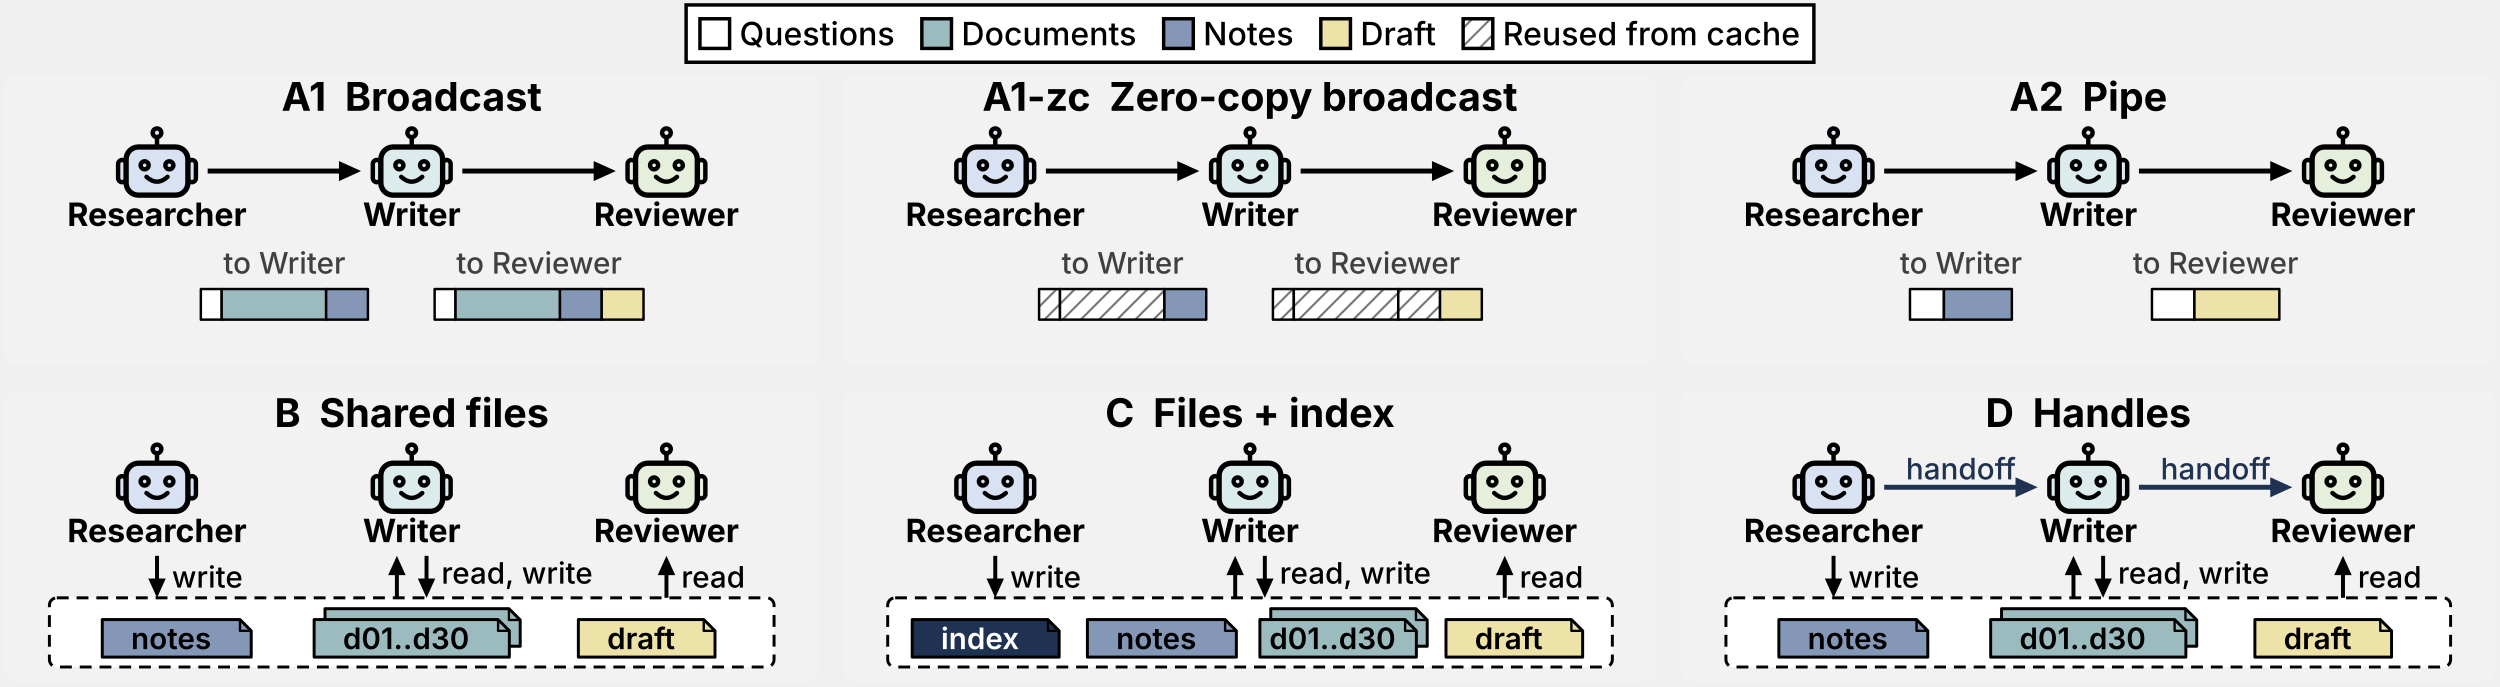
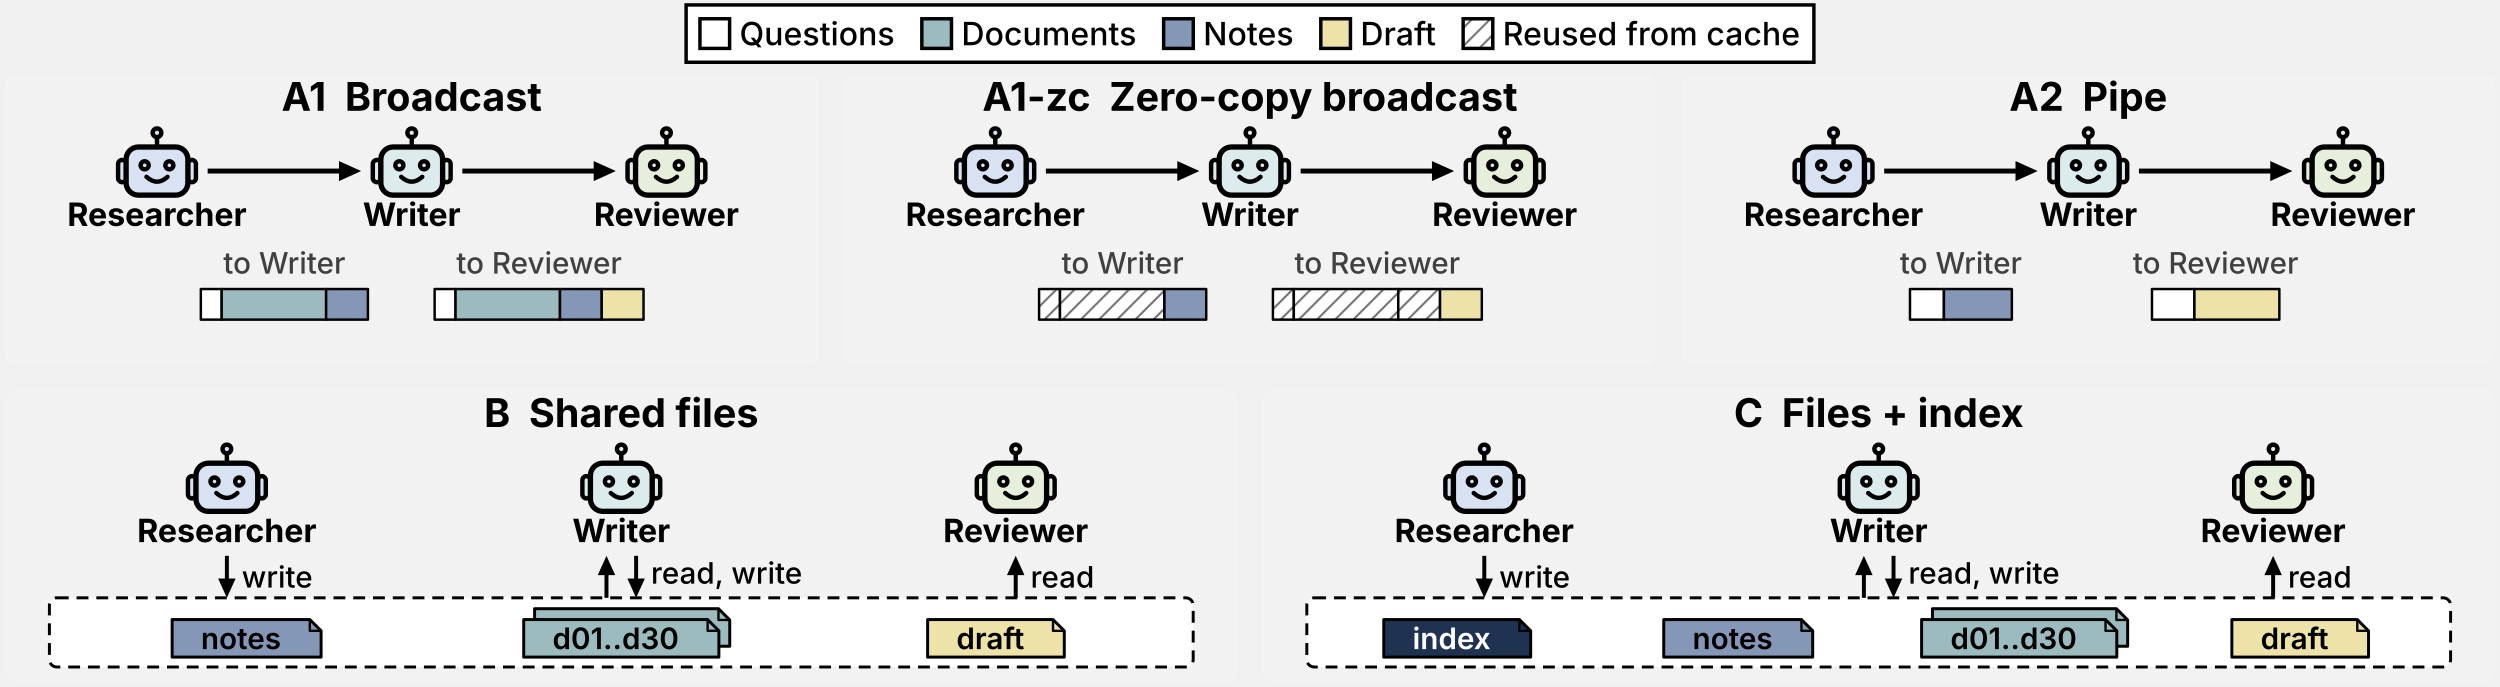
<svg xmlns="http://www.w3.org/2000/svg" width="506pt" height="139pt" viewBox="0 0 506 139">
  <defs>
    <pattern id="h_gray4_white" width="2.6" height="2.6" patternUnits="userSpaceOnUse" patternTransform="rotate(45)">
      <rect width="2.6" height="2.6" fill="#FFFFFF" />
      <line x1="0" y1="0" x2="0" y2="2.6" stroke="#7F7F7F" stroke-width="0.9" />
    </pattern>
  </defs>
  <rect x="138.87" y="1" width="228.26" height="11.6" fill="white" stroke="#000" stroke-width="0.7" />
  <rect x="141.67" y="3.8" width="6" height="6" fill="#FFFFFF" stroke="#000" stroke-width="0.7" />
  <text font-family="Inter">
    <tspan x="149.67" y="9.16" font-size="6.5" font-weight="500" fill="#000000">Questions</tspan>
  </text>
  <rect x="186.58" y="3.8" width="6" height="6" fill="#9CBBBE" stroke="#000" stroke-width="0.7" />
  <text font-family="Inter">
    <tspan x="194.58" y="9.16" font-size="6.5" font-weight="500" fill="#000000">Documents</tspan>
  </text>
  <rect x="235.52" y="3.8" width="6" height="6" fill="#8597B6" stroke="#000" stroke-width="0.7" />
  <text font-family="Inter">
    <tspan x="243.52" y="9.16" font-size="6.5" font-weight="500" fill="#000000">Notes</tspan>
  </text>
  <rect x="267.33" y="3.8" width="6" height="6" fill="#EDE2A8" stroke="#000" stroke-width="0.7" />
  <text font-family="Inter">
    <tspan x="275.33" y="9.16" font-size="6.5" font-weight="500" fill="#000000">Draft</tspan>
  </text>
  <rect x="296.14" y="3.8" width="6" height="6" fill="url(#h_gray4_white)" stroke="#000" stroke-width="0.7" />
  <text font-family="Inter">
    <tspan x="304.14" y="9.16" font-size="6.5" font-weight="500" fill="#000000">Reused</tspan>
    <tspan x="329.06" y="9.16" font-size="6.5" font-weight="500" fill="#000000">from</tspan>
    <tspan x="345.35" y="9.16" font-size="6.5" font-weight="500" fill="#000000">cache</tspan>
  </text>
  <rect x="1" y="15" width="164.67" height="59" rx="2.5" fill="#F2F2F2" stroke="none" stroke-width="0" stroke-linejoin="round" />
  <text font-family="Inter">
    <tspan x="56.99" y="22.42" font-size="8" font-weight="700" fill="#000000">A1</tspan>
    <tspan x="69.81" y="22.42" font-size="8" font-weight="700" fill="#000000">Broadcast</tspan>
  </text>
  <line x1="31.778" y1="27.25" x2="31.778" y2="29.75" stroke="#000000" stroke-width="0.9" />
  <circle cx="31.778" cy="26.875" r="0.875" fill="#D9E2F3" stroke="#000000" stroke-width="0.9" />
  <rect x="23.903" y="32.375" width="1.625" height="4.5" rx="0.8" fill="#D9E2F3" stroke="#000000" stroke-width="0.9" />
  <rect x="38.028" y="32.375" width="1.625" height="4.5" rx="0.8" fill="#D9E2F3" stroke="#000000" stroke-width="0.9" />
  <rect x="25.528" y="29.75" width="12.5" height="9.75" rx="2.5" fill="#D9E2F3" stroke="#000000" stroke-width="1.08" />
  <circle cx="29.278" cy="33.455" r="0.812" fill="none" stroke="#000000" stroke-width="0.9" />
  <circle cx="34.278" cy="33.455" r="0.812" fill="none" stroke="#000000" stroke-width="0.9" />
  <path d="M 29.653 35.795 Q 31.778 37.745 33.903 35.795" fill="none" stroke="#000000" stroke-width="0.9" stroke-linecap="round" />
  <text font-family="Inter">
    <tspan x="13.63" y="45.73" font-size="6.5" font-weight="700" fill="#000000">Researcher</tspan>
  </text>
  <line x1="83.333" y1="27.25" x2="83.333" y2="29.75" stroke="#000000" stroke-width="0.9" />
  <circle cx="83.333" cy="26.875" r="0.875" fill="#DCEBEC" stroke="#000000" stroke-width="0.9" />
  <rect x="75.458" y="32.375" width="1.625" height="4.5" rx="0.8" fill="#DCEBEC" stroke="#000000" stroke-width="0.9" />
  <rect x="89.583" y="32.375" width="1.625" height="4.5" rx="0.8" fill="#DCEBEC" stroke="#000000" stroke-width="0.9" />
  <rect x="77.083" y="29.75" width="12.5" height="9.75" rx="2.5" fill="#DCEBEC" stroke="#000000" stroke-width="1.08" />
  <circle cx="80.833" cy="33.455" r="0.812" fill="none" stroke="#000000" stroke-width="0.9" />
  <circle cx="85.833" cy="33.455" r="0.812" fill="none" stroke="#000000" stroke-width="0.9" />
  <path d="M 81.208 35.795 Q 83.333 37.745 85.458 35.795" fill="none" stroke="#000000" stroke-width="0.9" stroke-linecap="round" />
  <text font-family="Inter">
    <tspan x="73.44" y="45.73" font-size="6.5" font-weight="700" fill="#000000">Writer</tspan>
  </text>
  <line x1="134.889" y1="27.25" x2="134.889" y2="29.75" stroke="#000000" stroke-width="0.9" />
  <circle cx="134.889" cy="26.875" r="0.875" fill="#E6EEDC" stroke="#000000" stroke-width="0.9" />
  <rect x="127.014" y="32.375" width="1.625" height="4.5" rx="0.8" fill="#E6EEDC" stroke="#000000" stroke-width="0.9" />
  <rect x="141.139" y="32.375" width="1.625" height="4.5" rx="0.8" fill="#E6EEDC" stroke="#000000" stroke-width="0.9" />
  <rect x="128.639" y="29.75" width="12.5" height="9.75" rx="2.5" fill="#E6EEDC" stroke="#000000" stroke-width="1.08" />
  <circle cx="132.389" cy="33.455" r="0.812" fill="none" stroke="#000000" stroke-width="0.9" />
  <circle cx="137.389" cy="33.455" r="0.812" fill="none" stroke="#000000" stroke-width="0.9" />
  <path d="M 132.764 35.795 Q 134.889 37.745 137.014 35.795" fill="none" stroke="#000000" stroke-width="0.9" stroke-linecap="round" />
  <text font-family="Inter">
    <tspan x="120.22" y="45.73" font-size="6.5" font-weight="700" fill="#000000">Reviewer</tspan>
  </text>
  <path d="M42.03,34.62 L69.28,34.62" fill="none" stroke="#000000" stroke-width="1" stroke-linejoin="miter" stroke-linecap="butt" />
  <polygon points="73.08,34.62 68.61,36.65 68.61,32.6" fill="#000000" />
  <path d="M93.58,34.62 L120.84,34.62" fill="none" stroke="#000000" stroke-width="1" stroke-linejoin="miter" stroke-linecap="butt" />
  <polygon points="124.64,34.62 120.16,36.65 120.16,32.6" fill="#000000" />
  <text font-family="Inter">
    <tspan x="45.19" y="55.37" font-size="6" font-weight="500" fill="#404040">to</tspan>
    <tspan x="52.4" y="55.37" font-size="6" font-weight="500" fill="#404040">Writer</tspan>
  </text>
  <rect x="40.65" y="58.5" width="4.23" height="6.2" rx="0" fill="#FFFFFF" stroke="#000000" stroke-width="0.5" stroke-linejoin="round" />
  <rect x="44.87" y="58.5" width="21.14" height="6.2" rx="0" fill="#9CBBBE" stroke="#000000" stroke-width="0.5" stroke-linejoin="round" />
  <rect x="66.01" y="58.5" width="8.46" height="6.2" rx="0" fill="#8597B6" stroke="#000000" stroke-width="0.5" stroke-linejoin="round" />
  <text font-family="Inter">
    <tspan x="92.35" y="55.37" font-size="6" font-weight="500" fill="#404040">to</tspan>
    <tspan x="99.55" y="55.37" font-size="6" font-weight="500" fill="#404040">Reviewer</tspan>
  </text>
  <rect x="87.97" y="58.5" width="4.23" height="6.2" rx="0" fill="#FFFFFF" stroke="#000000" stroke-width="0.5" stroke-linejoin="round" />
  <rect x="92.2" y="58.5" width="21.14" height="6.2" rx="0" fill="#9CBBBE" stroke="#000000" stroke-width="0.5" stroke-linejoin="round" />
  <rect x="113.34" y="58.5" width="8.46" height="6.2" rx="0" fill="#8597B6" stroke="#000000" stroke-width="0.5" stroke-linejoin="round" />
  <rect x="121.79" y="58.5" width="8.46" height="6.2" rx="0" fill="#EDE2A8" stroke="#000000" stroke-width="0.5" stroke-linejoin="round" />
  <rect x="170.67" y="15" width="164.67" height="59" rx="2.5" fill="#F2F2F2" stroke="none" stroke-width="0" stroke-linejoin="round" />
  <text font-family="Inter">
    <tspan x="198.84" y="22.42" font-size="8" font-weight="700" fill="#000000">A1-zc</tspan>
    <tspan x="224.53" y="22.42" font-size="8" font-weight="700" fill="#000000">Zero-copy</tspan>
    <tspan x="267.54" y="22.42" font-size="8" font-weight="700" fill="#000000">broadcast</tspan>
  </text>
  <line x1="201.444" y1="27.25" x2="201.444" y2="29.75" stroke="#000000" stroke-width="0.9" />
  <circle cx="201.444" cy="26.875" r="0.875" fill="#D9E2F3" stroke="#000000" stroke-width="0.9" />
  <rect x="193.569" y="32.375" width="1.625" height="4.5" rx="0.8" fill="#D9E2F3" stroke="#000000" stroke-width="0.9" />
  <rect x="207.694" y="32.375" width="1.625" height="4.5" rx="0.8" fill="#D9E2F3" stroke="#000000" stroke-width="0.9" />
  <rect x="195.194" y="29.75" width="12.5" height="9.75" rx="2.5" fill="#D9E2F3" stroke="#000000" stroke-width="1.08" />
  <circle cx="198.944" cy="33.455" r="0.812" fill="none" stroke="#000000" stroke-width="0.9" />
  <circle cx="203.944" cy="33.455" r="0.812" fill="none" stroke="#000000" stroke-width="0.9" />
  <path d="M 199.319 35.795 Q 201.444 37.745 203.569 35.795" fill="none" stroke="#000000" stroke-width="0.9" stroke-linecap="round" />
  <text font-family="Inter">
    <tspan x="183.3" y="45.73" font-size="6.5" font-weight="700" fill="#000000">Researcher</tspan>
  </text>
  <line x1="253.0" y1="27.25" x2="253.0" y2="29.75" stroke="#000000" stroke-width="0.9" />
  <circle cx="253.0" cy="26.875" r="0.875" fill="#DCEBEC" stroke="#000000" stroke-width="0.9" />
  <rect x="245.125" y="32.375" width="1.625" height="4.5" rx="0.8" fill="#DCEBEC" stroke="#000000" stroke-width="0.9" />
  <rect x="259.25" y="32.375" width="1.625" height="4.5" rx="0.8" fill="#DCEBEC" stroke="#000000" stroke-width="0.9" />
  <rect x="246.75" y="29.75" width="12.5" height="9.75" rx="2.5" fill="#DCEBEC" stroke="#000000" stroke-width="1.08" />
  <circle cx="250.5" cy="33.455" r="0.812" fill="none" stroke="#000000" stroke-width="0.9" />
  <circle cx="255.5" cy="33.455" r="0.812" fill="none" stroke="#000000" stroke-width="0.9" />
  <path d="M 250.875 35.795 Q 253.0 37.745 255.125 35.795" fill="none" stroke="#000000" stroke-width="0.9" stroke-linecap="round" />
  <text font-family="Inter">
    <tspan x="243.1" y="45.73" font-size="6.5" font-weight="700" fill="#000000">Writer</tspan>
  </text>
  <line x1="304.556" y1="27.25" x2="304.556" y2="29.75" stroke="#000000" stroke-width="0.9" />
  <circle cx="304.556" cy="26.875" r="0.875" fill="#E6EEDC" stroke="#000000" stroke-width="0.9" />
  <rect x="296.681" y="32.375" width="1.625" height="4.5" rx="0.8" fill="#E6EEDC" stroke="#000000" stroke-width="0.9" />
  <rect x="310.806" y="32.375" width="1.625" height="4.5" rx="0.8" fill="#E6EEDC" stroke="#000000" stroke-width="0.9" />
  <rect x="298.306" y="29.75" width="12.5" height="9.75" rx="2.5" fill="#E6EEDC" stroke="#000000" stroke-width="1.08" />
  <circle cx="302.056" cy="33.455" r="0.812" fill="none" stroke="#000000" stroke-width="0.9" />
  <circle cx="307.056" cy="33.455" r="0.812" fill="none" stroke="#000000" stroke-width="0.9" />
  <path d="M 302.431 35.795 Q 304.556 37.745 306.681 35.795" fill="none" stroke="#000000" stroke-width="0.9" stroke-linecap="round" />
  <text font-family="Inter">
    <tspan x="289.88" y="45.73" font-size="6.5" font-weight="700" fill="#000000">Reviewer</tspan>
  </text>
  <path d="M211.69,34.62 L238.95,34.62" fill="none" stroke="#000000" stroke-width="1" stroke-linejoin="miter" stroke-linecap="butt" />
  <polygon points="242.75,34.62 238.28,36.65 238.28,32.6" fill="#000000" />
  <path d="M263.25,34.62 L290.5,34.62" fill="none" stroke="#000000" stroke-width="1" stroke-linejoin="miter" stroke-linecap="butt" />
  <polygon points="294.31,34.62 289.83,36.65 289.83,32.6" fill="#000000" />
  <text font-family="Inter">
    <tspan x="214.86" y="55.37" font-size="6" font-weight="500" fill="#404040">to</tspan>
    <tspan x="222.07" y="55.37" font-size="6" font-weight="500" fill="#404040">Writer</tspan>
  </text>
  <rect x="210.31" y="58.5" width="4.23" height="6.2" rx="0" fill="#FFFFFF" stroke="none" stroke-width="0" stroke-linejoin="round" />
  <rect x="210.31" y="58.5" width="4.23" height="6.2" rx="0" fill="url(#h_gray4_white)" stroke="none" stroke-width="0" stroke-linejoin="round" />
  <rect x="210.31" y="58.5" width="4.23" height="6.2" rx="0" fill="none" stroke="#000000" stroke-width="0.5" stroke-linejoin="round" />
  <rect x="214.54" y="58.5" width="21.14" height="6.2" rx="0" fill="#9CBBBE" stroke="none" stroke-width="0" stroke-linejoin="round" />
  <rect x="214.54" y="58.5" width="21.14" height="6.2" rx="0" fill="url(#h_gray4_white)" stroke="none" stroke-width="0" stroke-linejoin="round" />
  <rect x="214.54" y="58.5" width="21.14" height="6.2" rx="0" fill="none" stroke="#000000" stroke-width="0.5" stroke-linejoin="round" />
  <rect x="235.68" y="58.5" width="8.46" height="6.2" rx="0" fill="#8597B6" stroke="#000000" stroke-width="0.5" stroke-linejoin="round" />
  <text font-family="Inter">
    <tspan x="262.01" y="55.37" font-size="6" font-weight="500" fill="#404040">to</tspan>
    <tspan x="269.22" y="55.37" font-size="6" font-weight="500" fill="#404040">Reviewer</tspan>
  </text>
  <rect x="257.64" y="58.5" width="4.23" height="6.2" rx="0" fill="#FFFFFF" stroke="none" stroke-width="0" stroke-linejoin="round" />
  <rect x="257.64" y="58.5" width="4.23" height="6.2" rx="0" fill="url(#h_gray4_white)" stroke="none" stroke-width="0" stroke-linejoin="round" />
  <rect x="257.64" y="58.5" width="4.23" height="6.2" rx="0" fill="none" stroke="#000000" stroke-width="0.5" stroke-linejoin="round" />
  <rect x="261.87" y="58.5" width="21.14" height="6.2" rx="0" fill="#9CBBBE" stroke="none" stroke-width="0" stroke-linejoin="round" />
  <rect x="261.87" y="58.5" width="21.14" height="6.2" rx="0" fill="url(#h_gray4_white)" stroke="none" stroke-width="0" stroke-linejoin="round" />
  <rect x="261.87" y="58.5" width="21.14" height="6.2" rx="0" fill="none" stroke="#000000" stroke-width="0.5" stroke-linejoin="round" />
  <rect x="283.01" y="58.5" width="8.46" height="6.2" rx="0" fill="#8597B6" stroke="none" stroke-width="0" stroke-linejoin="round" />
  <rect x="283.01" y="58.5" width="8.46" height="6.2" rx="0" fill="url(#h_gray4_white)" stroke="none" stroke-width="0" stroke-linejoin="round" />
  <rect x="283.01" y="58.5" width="8.46" height="6.2" rx="0" fill="none" stroke="#000000" stroke-width="0.5" stroke-linejoin="round" />
  <rect x="291.46" y="58.5" width="8.46" height="6.2" rx="0" fill="#EDE2A8" stroke="#000000" stroke-width="0.5" stroke-linejoin="round" />
  <rect x="340.33" y="15" width="164.67" height="59" rx="2.5" fill="#F2F2F2" stroke="none" stroke-width="0" stroke-linejoin="round" />
  <text font-family="Inter">
    <tspan x="406.69" y="22.42" font-size="8" font-weight="700" fill="#000000">A2</tspan>
    <tspan x="421.49" y="22.42" font-size="8" font-weight="700" fill="#000000">Pipe</tspan>
  </text>
  <line x1="371.111" y1="27.25" x2="371.111" y2="29.75" stroke="#000000" stroke-width="0.9" />
  <circle cx="371.111" cy="26.875" r="0.875" fill="#D9E2F3" stroke="#000000" stroke-width="0.9" />
  <rect x="363.236" y="32.375" width="1.625" height="4.5" rx="0.8" fill="#D9E2F3" stroke="#000000" stroke-width="0.9" />
  <rect x="377.361" y="32.375" width="1.625" height="4.5" rx="0.8" fill="#D9E2F3" stroke="#000000" stroke-width="0.9" />
  <rect x="364.861" y="29.75" width="12.5" height="9.75" rx="2.5" fill="#D9E2F3" stroke="#000000" stroke-width="1.08" />
  <circle cx="368.611" cy="33.455" r="0.812" fill="none" stroke="#000000" stroke-width="0.9" />
  <circle cx="373.611" cy="33.455" r="0.812" fill="none" stroke="#000000" stroke-width="0.9" />
  <path d="M 368.986 35.795 Q 371.111 37.745 373.236 35.795" fill="none" stroke="#000000" stroke-width="0.9" stroke-linecap="round" />
  <text font-family="Inter">
    <tspan x="352.97" y="45.73" font-size="6.5" font-weight="700" fill="#000000">Researcher</tspan>
  </text>
  <line x1="422.667" y1="27.25" x2="422.667" y2="29.75" stroke="#000000" stroke-width="0.9" />
  <circle cx="422.667" cy="26.875" r="0.875" fill="#DCEBEC" stroke="#000000" stroke-width="0.9" />
  <rect x="414.792" y="32.375" width="1.625" height="4.5" rx="0.8" fill="#DCEBEC" stroke="#000000" stroke-width="0.9" />
  <rect x="428.917" y="32.375" width="1.625" height="4.5" rx="0.8" fill="#DCEBEC" stroke="#000000" stroke-width="0.9" />
  <rect x="416.417" y="29.75" width="12.5" height="9.75" rx="2.5" fill="#DCEBEC" stroke="#000000" stroke-width="1.08" />
  <circle cx="420.167" cy="33.455" r="0.812" fill="none" stroke="#000000" stroke-width="0.9" />
  <circle cx="425.167" cy="33.455" r="0.812" fill="none" stroke="#000000" stroke-width="0.9" />
  <path d="M 420.542 35.795 Q 422.667 37.745 424.792 35.795" fill="none" stroke="#000000" stroke-width="0.9" stroke-linecap="round" />
  <text font-family="Inter">
    <tspan x="412.77" y="45.73" font-size="6.5" font-weight="700" fill="#000000">Writer</tspan>
  </text>
  <line x1="474.222" y1="27.25" x2="474.222" y2="29.75" stroke="#000000" stroke-width="0.9" />
  <circle cx="474.222" cy="26.875" r="0.875" fill="#E6EEDC" stroke="#000000" stroke-width="0.9" />
  <rect x="466.347" y="32.375" width="1.625" height="4.5" rx="0.8" fill="#E6EEDC" stroke="#000000" stroke-width="0.9" />
  <rect x="480.472" y="32.375" width="1.625" height="4.5" rx="0.8" fill="#E6EEDC" stroke="#000000" stroke-width="0.9" />
  <rect x="467.972" y="29.75" width="12.5" height="9.75" rx="2.5" fill="#E6EEDC" stroke="#000000" stroke-width="1.08" />
  <circle cx="471.722" cy="33.455" r="0.812" fill="none" stroke="#000000" stroke-width="0.9" />
  <circle cx="476.722" cy="33.455" r="0.812" fill="none" stroke="#000000" stroke-width="0.9" />
  <path d="M 472.097 35.795 Q 474.222 37.745 476.347 35.795" fill="none" stroke="#000000" stroke-width="0.9" stroke-linecap="round" />
  <text font-family="Inter">
    <tspan x="459.55" y="45.73" font-size="6.5" font-weight="700" fill="#000000">Reviewer</tspan>
  </text>
  <path d="M381.36,34.62 L408.61,34.62" fill="none" stroke="#000000" stroke-width="1" stroke-linejoin="miter" stroke-linecap="butt" />
  <polygon points="412.42,34.62 407.94,36.65 407.94,32.6" fill="#000000" />
  <path d="M432.92,34.62 L460.17,34.62" fill="none" stroke="#000000" stroke-width="1" stroke-linejoin="miter" stroke-linecap="butt" />
  <polygon points="463.97,34.62 459.5,36.65 459.5,32.6" fill="#000000" />
  <text font-family="Inter">
    <tspan x="384.53" y="55.37" font-size="6" font-weight="500" fill="#404040">to</tspan>
    <tspan x="391.73" y="55.37" font-size="6" font-weight="500" fill="#404040">Writer</tspan>
  </text>
  <rect x="386.58" y="58.5" width="6.87" height="6.2" rx="0" fill="#FFFFFF" stroke="#000000" stroke-width="0.5" stroke-linejoin="round" />
  <rect x="393.45" y="58.5" width="13.75" height="6.2" rx="0" fill="#8597B6" stroke="#000000" stroke-width="0.5" stroke-linejoin="round" />
  <text font-family="Inter">
    <tspan x="431.68" y="55.37" font-size="6" font-weight="500" fill="#404040">to</tspan>
    <tspan x="438.89" y="55.37" font-size="6" font-weight="500" fill="#404040">Reviewer</tspan>
  </text>
  <rect x="435.56" y="58.5" width="8.59" height="6.2" rx="0" fill="#FFFFFF" stroke="#000000" stroke-width="0.5" stroke-linejoin="round" />
  <rect x="444.15" y="58.5" width="17.19" height="6.2" rx="0" fill="#EDE2A8" stroke="#000000" stroke-width="0.5" stroke-linejoin="round" />
-   <rect x="1" y="79" width="164.67" height="59" rx="2.5" fill="#F2F2F2" stroke="none" stroke-width="0" stroke-linejoin="round" />
-   <text font-family="Inter">
-     <tspan x="55.56" y="86.42" font-size="8" font-weight="700" fill="#000000">B</tspan>
-     <tspan x="64.64" y="86.42" font-size="8" font-weight="700" fill="#000000">Shared</tspan>
-     <tspan x="94.27" y="86.42" font-size="8" font-weight="700" fill="#000000">files</tspan>
-   </text>
-   <line x1="31.778" y1="91.25" x2="31.778" y2="93.75" stroke="#000000" stroke-width="0.9" />
-   <circle cx="31.778" cy="90.875" r="0.875" fill="#D9E2F3" stroke="#000000" stroke-width="0.9" />
-   <rect x="23.903" y="96.375" width="1.625" height="4.5" rx="0.8" fill="#D9E2F3" stroke="#000000" stroke-width="0.9" />
-   <rect x="38.028" y="96.375" width="1.625" height="4.5" rx="0.8" fill="#D9E2F3" stroke="#000000" stroke-width="0.9" />
-   <rect x="25.528" y="93.75" width="12.5" height="9.75" rx="2.5" fill="#D9E2F3" stroke="#000000" stroke-width="1.08" />
-   <circle cx="29.278" cy="97.455" r="0.812" fill="none" stroke="#000000" stroke-width="0.9" />
-   <circle cx="34.278" cy="97.455" r="0.812" fill="none" stroke="#000000" stroke-width="0.9" />
-   <path d="M 29.653 99.795 Q 31.778 101.745 33.903 99.795" fill="none" stroke="#000000" stroke-width="0.9" stroke-linecap="round" />
-   <text font-family="Inter">
-     <tspan x="13.63" y="109.73" font-size="6.5" font-weight="700" fill="#000000">Researcher</tspan>
-   </text>
-   <line x1="83.333" y1="91.25" x2="83.333" y2="93.75" stroke="#000000" stroke-width="0.9" />
-   <circle cx="83.333" cy="90.875" r="0.875" fill="#DCEBEC" stroke="#000000" stroke-width="0.9" />
-   <rect x="75.458" y="96.375" width="1.625" height="4.5" rx="0.8" fill="#DCEBEC" stroke="#000000" stroke-width="0.9" />
-   <rect x="89.583" y="96.375" width="1.625" height="4.5" rx="0.8" fill="#DCEBEC" stroke="#000000" stroke-width="0.9" />
-   <rect x="77.083" y="93.75" width="12.5" height="9.75" rx="2.5" fill="#DCEBEC" stroke="#000000" stroke-width="1.08" />
-   <circle cx="80.833" cy="97.455" r="0.812" fill="none" stroke="#000000" stroke-width="0.9" />
-   <circle cx="85.833" cy="97.455" r="0.812" fill="none" stroke="#000000" stroke-width="0.9" />
-   <path d="M 81.208 99.795 Q 83.333 101.745 85.458 99.795" fill="none" stroke="#000000" stroke-width="0.9" stroke-linecap="round" />
-   <text font-family="Inter">
-     <tspan x="73.44" y="109.73" font-size="6.5" font-weight="700" fill="#000000">Writer</tspan>
-   </text>
-   <line x1="134.889" y1="91.25" x2="134.889" y2="93.75" stroke="#000000" stroke-width="0.9" />
-   <circle cx="134.889" cy="90.875" r="0.875" fill="#E6EEDC" stroke="#000000" stroke-width="0.9" />
-   <rect x="127.014" y="96.375" width="1.625" height="4.5" rx="0.8" fill="#E6EEDC" stroke="#000000" stroke-width="0.9" />
-   <rect x="141.139" y="96.375" width="1.625" height="4.5" rx="0.8" fill="#E6EEDC" stroke="#000000" stroke-width="0.9" />
-   <rect x="128.639" y="93.75" width="12.5" height="9.75" rx="2.5" fill="#E6EEDC" stroke="#000000" stroke-width="1.08" />
-   <circle cx="132.389" cy="97.455" r="0.812" fill="none" stroke="#000000" stroke-width="0.9" />
-   <circle cx="137.389" cy="97.455" r="0.812" fill="none" stroke="#000000" stroke-width="0.9" />
-   <path d="M 132.764 99.795 Q 134.889 101.745 137.014 99.795" fill="none" stroke="#000000" stroke-width="0.9" stroke-linecap="round" />
-   <text font-family="Inter">
-     <tspan x="120.22" y="109.73" font-size="6.5" font-weight="700" fill="#000000">Reviewer</tspan>
-   </text>
-   <rect x="10" y="121" width="146.67" height="14" rx="1.5" fill="#FFFFFF" stroke="#000000" stroke-width="0.6" stroke-dasharray="2.4 1.6" stroke-linejoin="round" />
-   <path d="M20.7,125.4 H48.57 L50.85,127.68 V133 H20.7 Z" fill="#8597B6" stroke="#000000" stroke-width="0.6" stroke-linejoin="round" />
-   <path d="M48.57,125.4 V127.68 H50.85" fill="none" stroke="#000000" stroke-width="0.48" stroke-linejoin="round" />
-   <text font-family="Inter">
-     <tspan x="26.52" y="131.38" font-size="6" font-weight="600" fill="#000000">notes</tspan>
-   </text>
-   <path d="M65.78,123.2 H103.01 L105.29,125.48 V130.8 H65.78 Z" fill="#9CBBBE" stroke="#000000" stroke-width="0.6" stroke-linejoin="round" />
-   <path d="M103.01,123.2 V125.48 H105.29" fill="none" stroke="#000000" stroke-width="0.48" stroke-linejoin="round" />
-   <path d="M63.58,125.4 H100.81 L103.09,127.68 V133 H63.58 Z" fill="#9CBBBE" stroke="#000000" stroke-width="0.6" stroke-linejoin="round" />
-   <path d="M100.81,125.4 V127.68 H103.09" fill="none" stroke="#000000" stroke-width="0.48" stroke-linejoin="round" />
-   <text font-family="Inter">
-     <tspan x="69.4" y="131.38" font-size="6" font-weight="600" fill="#000000">d01..d30</tspan>
-   </text>
-   <path d="M117.06,125.4 H142.44 L144.72,127.68 V133 H117.06 Z" fill="#EDE2A8" stroke="#000000" stroke-width="0.6" stroke-linejoin="round" />
-   <path d="M142.44,125.4 V127.68 H144.72" fill="none" stroke="#000000" stroke-width="0.48" stroke-linejoin="round" />
-   <text font-family="Inter">
-     <tspan x="122.88" y="131.38" font-size="6" font-weight="600" fill="#000000">draft</tspan>
-   </text>
-   <path d="M31.78,112.5 L31.78,117.67" fill="none" stroke="#000000" stroke-width="0.8" stroke-linejoin="miter" stroke-linecap="butt" />
-   <polygon points="31.78,121 30.01,117.09 33.55,117.09" fill="#000000" />
-   <text font-family="Inter">
-     <tspan x="34.78" y="118.93" font-size="6" font-weight="500" fill="#000000">write</tspan>
-   </text>
-   <path d="M80.33,121 L80.33,115.83" fill="none" stroke="#000000" stroke-width="0.8" stroke-linejoin="miter" stroke-linecap="butt" />
-   <polygon points="80.33,112.5 82.1,116.41 78.56,116.41" fill="#000000" />
-   <path d="M86.33,112.5 L86.33,117.67" fill="none" stroke="#000000" stroke-width="0.8" stroke-linejoin="miter" stroke-linecap="butt" />
-   <polygon points="86.33,121 84.56,117.09 88.1,117.09" fill="#000000" />
-   <text font-family="Inter">
-     <tspan x="89.33" y="118.13" font-size="6" font-weight="500" fill="#000000">read,</tspan>
-     <tspan x="105.6" y="118.13" font-size="6" font-weight="500" fill="#000000">write</tspan>
-   </text>
-   <path d="M134.89,121 L134.89,115.83" fill="none" stroke="#000000" stroke-width="0.8" stroke-linejoin="miter" stroke-linecap="butt" />
-   <polygon points="134.89,112.5 136.66,116.41 133.12,116.41" fill="#000000" />
-   <text font-family="Inter">
-     <tspan x="137.89" y="118.93" font-size="6" font-weight="500" fill="#000000">read</tspan>
-   </text>
-   <rect x="170.67" y="79" width="164.67" height="59" rx="2.5" fill="#F2F2F2" stroke="none" stroke-width="0" stroke-linejoin="round" />
-   <text font-family="Inter">
-     <tspan x="223.68" y="86.42" font-size="8" font-weight="700" fill="#000000">C</tspan>
-     <tspan x="233.39" y="86.42" font-size="8" font-weight="700" fill="#000000">Files</tspan>
-     <tspan x="253.56" y="86.42" font-size="8" font-weight="700" fill="#000000">+</tspan>
-     <tspan x="260.88" y="86.42" font-size="8" font-weight="700" fill="#000000">index</tspan>
-   </text>
-   <line x1="201.444" y1="91.25" x2="201.444" y2="93.75" stroke="#000000" stroke-width="0.9" />
-   <circle cx="201.444" cy="90.875" r="0.875" fill="#D9E2F3" stroke="#000000" stroke-width="0.9" />
-   <rect x="193.569" y="96.375" width="1.625" height="4.5" rx="0.8" fill="#D9E2F3" stroke="#000000" stroke-width="0.9" />
-   <rect x="207.694" y="96.375" width="1.625" height="4.5" rx="0.8" fill="#D9E2F3" stroke="#000000" stroke-width="0.9" />
-   <rect x="195.194" y="93.75" width="12.5" height="9.75" rx="2.5" fill="#D9E2F3" stroke="#000000" stroke-width="1.08" />
-   <circle cx="198.944" cy="97.455" r="0.812" fill="none" stroke="#000000" stroke-width="0.9" />
-   <circle cx="203.944" cy="97.455" r="0.812" fill="none" stroke="#000000" stroke-width="0.9" />
-   <path d="M 199.319 99.795 Q 201.444 101.745 203.569 99.795" fill="none" stroke="#000000" stroke-width="0.9" stroke-linecap="round" />
-   <text font-family="Inter">
-     <tspan x="183.3" y="109.73" font-size="6.5" font-weight="700" fill="#000000">Researcher</tspan>
-   </text>
-   <line x1="253.0" y1="91.25" x2="253.0" y2="93.75" stroke="#000000" stroke-width="0.9" />
-   <circle cx="253.0" cy="90.875" r="0.875" fill="#DCEBEC" stroke="#000000" stroke-width="0.9" />
-   <rect x="245.125" y="96.375" width="1.625" height="4.5" rx="0.8" fill="#DCEBEC" stroke="#000000" stroke-width="0.9" />
-   <rect x="259.25" y="96.375" width="1.625" height="4.5" rx="0.8" fill="#DCEBEC" stroke="#000000" stroke-width="0.9" />
-   <rect x="246.75" y="93.75" width="12.5" height="9.75" rx="2.5" fill="#DCEBEC" stroke="#000000" stroke-width="1.08" />
-   <circle cx="250.5" cy="97.455" r="0.812" fill="none" stroke="#000000" stroke-width="0.9" />
-   <circle cx="255.5" cy="97.455" r="0.812" fill="none" stroke="#000000" stroke-width="0.9" />
-   <path d="M 250.875 99.795 Q 253.0 101.745 255.125 99.795" fill="none" stroke="#000000" stroke-width="0.9" stroke-linecap="round" />
-   <text font-family="Inter">
-     <tspan x="243.1" y="109.73" font-size="6.5" font-weight="700" fill="#000000">Writer</tspan>
-   </text>
-   <line x1="304.556" y1="91.25" x2="304.556" y2="93.75" stroke="#000000" stroke-width="0.9" />
-   <circle cx="304.556" cy="90.875" r="0.875" fill="#E6EEDC" stroke="#000000" stroke-width="0.9" />
-   <rect x="296.681" y="96.375" width="1.625" height="4.5" rx="0.8" fill="#E6EEDC" stroke="#000000" stroke-width="0.9" />
-   <rect x="310.806" y="96.375" width="1.625" height="4.5" rx="0.8" fill="#E6EEDC" stroke="#000000" stroke-width="0.9" />
-   <rect x="298.306" y="93.75" width="12.5" height="9.75" rx="2.5" fill="#E6EEDC" stroke="#000000" stroke-width="1.08" />
-   <circle cx="302.056" cy="97.455" r="0.812" fill="none" stroke="#000000" stroke-width="0.9" />
-   <circle cx="307.056" cy="97.455" r="0.812" fill="none" stroke="#000000" stroke-width="0.9" />
-   <path d="M 302.431 99.795 Q 304.556 101.745 306.681 99.795" fill="none" stroke="#000000" stroke-width="0.9" stroke-linecap="round" />
-   <text font-family="Inter">
-     <tspan x="289.88" y="109.73" font-size="6.5" font-weight="700" fill="#000000">Reviewer</tspan>
-   </text>
-   <rect x="179.67" y="121" width="146.67" height="14" rx="1.5" fill="#FFFFFF" stroke="#000000" stroke-width="0.6" stroke-dasharray="2.4 1.6" stroke-linejoin="round" />
-   <path d="M184.63,125.4 H212.09 L214.37,127.68 V133 H184.63 Z" fill="#1F3251" stroke="#000000" stroke-width="0.6" stroke-linejoin="round" />
-   <path d="M212.09,125.4 V127.68 H214.37" fill="none" stroke="#000000" stroke-width="0.48" stroke-linejoin="round" />
-   <text font-family="Inter">
-     <tspan x="190.45" y="131.38" font-size="6" font-weight="600" fill="#FFFFFF">index</tspan>
-   </text>
-   <path d="M220.09,125.4 H247.96 L250.24,127.68 V133 H220.09 Z" fill="#8597B6" stroke="#000000" stroke-width="0.6" stroke-linejoin="round" />
-   <path d="M247.96,125.4 V127.68 H250.24" fill="none" stroke="#000000" stroke-width="0.48" stroke-linejoin="round" />
-   <text font-family="Inter">
-     <tspan x="225.91" y="131.38" font-size="6" font-weight="600" fill="#000000">notes</tspan>
-   </text>
-   <path d="M257.2,123.2 H286.59 L288.87,125.48 V130.8 H257.2 Z" fill="#9CBBBE" stroke="#000000" stroke-width="0.6" stroke-linejoin="round" />
-   <path d="M286.59,123.2 V125.48 H288.87" fill="none" stroke="#000000" stroke-width="0.48" stroke-linejoin="round" />
-   <path d="M255,125.4 H284.39 L286.67,127.68 V133 H255 Z" fill="#9CBBBE" stroke="#000000" stroke-width="0.6" stroke-linejoin="round" />
-   <path d="M284.39,125.4 V127.68 H286.67" fill="none" stroke="#000000" stroke-width="0.48" stroke-linejoin="round" />
-   <text font-family="Inter">
-     <tspan x="256.9" y="131.38" font-size="6" font-weight="600" fill="#000000">d01..d30</tspan>
-   </text>
-   <path d="M292.67,125.4 H318.05 L320.33,127.68 V133 H292.67 Z" fill="#EDE2A8" stroke="#000000" stroke-width="0.6" stroke-linejoin="round" />
-   <path d="M318.05,125.4 V127.68 H320.33" fill="none" stroke="#000000" stroke-width="0.48" stroke-linejoin="round" />
-   <text font-family="Inter">
-     <tspan x="298.49" y="131.38" font-size="6" font-weight="600" fill="#000000">draft</tspan>
-   </text>
-   <path d="M201.44,112.5 L201.44,117.67" fill="none" stroke="#000000" stroke-width="0.8" stroke-linejoin="miter" stroke-linecap="butt" />
-   <polygon points="201.44,121 199.67,117.09 203.21,117.09" fill="#000000" />
-   <text font-family="Inter">
-     <tspan x="204.44" y="118.93" font-size="6" font-weight="500" fill="#000000">write</tspan>
-   </text>
-   <path d="M250,121 L250,115.83" fill="none" stroke="#000000" stroke-width="0.8" stroke-linejoin="miter" stroke-linecap="butt" />
-   <polygon points="250,112.5 251.77,116.41 248.23,116.41" fill="#000000" />
-   <path d="M256,112.5 L256,117.67" fill="none" stroke="#000000" stroke-width="0.8" stroke-linejoin="miter" stroke-linecap="butt" />
-   <polygon points="256,121 254.23,117.09 257.77,117.09" fill="#000000" />
-   <text font-family="Inter">
-     <tspan x="259" y="118.13" font-size="6" font-weight="500" fill="#000000">read,</tspan>
-     <tspan x="275.26" y="118.13" font-size="6" font-weight="500" fill="#000000">write</tspan>
-   </text>
-   <path d="M304.56,121 L304.56,115.83" fill="none" stroke="#000000" stroke-width="0.8" stroke-linejoin="miter" stroke-linecap="butt" />
-   <polygon points="304.56,112.5 306.33,116.41 302.79,116.41" fill="#000000" />
-   <text font-family="Inter">
-     <tspan x="307.56" y="118.93" font-size="6" font-weight="500" fill="#000000">read</tspan>
-   </text>
-   <rect x="340.33" y="79" width="164.67" height="59" rx="2.5" fill="#F2F2F2" stroke="none" stroke-width="0" stroke-linejoin="round" />
-   <text font-family="Inter">
-     <tspan x="401.85" y="86.42" font-size="8" font-weight="700" fill="#000000">D</tspan>
-     <tspan x="411.42" y="86.42" font-size="8" font-weight="700" fill="#000000">Handles</tspan>
-   </text>
-   <line x1="371.111" y1="91.25" x2="371.111" y2="93.75" stroke="#000000" stroke-width="0.9" />
-   <circle cx="371.111" cy="90.875" r="0.875" fill="#D9E2F3" stroke="#000000" stroke-width="0.9" />
-   <rect x="363.236" y="96.375" width="1.625" height="4.5" rx="0.8" fill="#D9E2F3" stroke="#000000" stroke-width="0.9" />
-   <rect x="377.361" y="96.375" width="1.625" height="4.5" rx="0.8" fill="#D9E2F3" stroke="#000000" stroke-width="0.9" />
-   <rect x="364.861" y="93.75" width="12.5" height="9.75" rx="2.5" fill="#D9E2F3" stroke="#000000" stroke-width="1.08" />
-   <circle cx="368.611" cy="97.455" r="0.812" fill="none" stroke="#000000" stroke-width="0.9" />
-   <circle cx="373.611" cy="97.455" r="0.812" fill="none" stroke="#000000" stroke-width="0.9" />
-   <path d="M 368.986 99.795 Q 371.111 101.745 373.236 99.795" fill="none" stroke="#000000" stroke-width="0.9" stroke-linecap="round" />
-   <text font-family="Inter">
-     <tspan x="352.97" y="109.73" font-size="6.5" font-weight="700" fill="#000000">Researcher</tspan>
-   </text>
-   <line x1="422.667" y1="91.25" x2="422.667" y2="93.75" stroke="#000000" stroke-width="0.9" />
-   <circle cx="422.667" cy="90.875" r="0.875" fill="#DCEBEC" stroke="#000000" stroke-width="0.9" />
-   <rect x="414.792" y="96.375" width="1.625" height="4.5" rx="0.8" fill="#DCEBEC" stroke="#000000" stroke-width="0.9" />
-   <rect x="428.917" y="96.375" width="1.625" height="4.5" rx="0.8" fill="#DCEBEC" stroke="#000000" stroke-width="0.9" />
-   <rect x="416.417" y="93.75" width="12.5" height="9.75" rx="2.5" fill="#DCEBEC" stroke="#000000" stroke-width="1.08" />
-   <circle cx="420.167" cy="97.455" r="0.812" fill="none" stroke="#000000" stroke-width="0.9" />
-   <circle cx="425.167" cy="97.455" r="0.812" fill="none" stroke="#000000" stroke-width="0.9" />
-   <path d="M 420.542 99.795 Q 422.667 101.745 424.792 99.795" fill="none" stroke="#000000" stroke-width="0.9" stroke-linecap="round" />
-   <text font-family="Inter">
-     <tspan x="412.77" y="109.73" font-size="6.5" font-weight="700" fill="#000000">Writer</tspan>
-   </text>
-   <line x1="474.222" y1="91.25" x2="474.222" y2="93.75" stroke="#000000" stroke-width="0.9" />
-   <circle cx="474.222" cy="90.875" r="0.875" fill="#E6EEDC" stroke="#000000" stroke-width="0.9" />
-   <rect x="466.347" y="96.375" width="1.625" height="4.5" rx="0.8" fill="#E6EEDC" stroke="#000000" stroke-width="0.9" />
-   <rect x="480.472" y="96.375" width="1.625" height="4.5" rx="0.8" fill="#E6EEDC" stroke="#000000" stroke-width="0.9" />
-   <rect x="467.972" y="93.75" width="12.5" height="9.75" rx="2.5" fill="#E6EEDC" stroke="#000000" stroke-width="1.08" />
-   <circle cx="471.722" cy="97.455" r="0.812" fill="none" stroke="#000000" stroke-width="0.9" />
-   <circle cx="476.722" cy="97.455" r="0.812" fill="none" stroke="#000000" stroke-width="0.9" />
-   <path d="M 472.097 99.795 Q 474.222 101.745 476.347 99.795" fill="none" stroke="#000000" stroke-width="0.9" stroke-linecap="round" />
-   <text font-family="Inter">
-     <tspan x="459.55" y="109.73" font-size="6.5" font-weight="700" fill="#000000">Reviewer</tspan>
-   </text>
-   <rect x="349.33" y="121" width="146.67" height="14" rx="1.5" fill="#FFFFFF" stroke="#000000" stroke-width="0.6" stroke-dasharray="2.4 1.6" stroke-linejoin="round" />
-   <path d="M360.04,125.4 H387.91 L390.19,127.68 V133 H360.04 Z" fill="#8597B6" stroke="#000000" stroke-width="0.6" stroke-linejoin="round" />
-   <path d="M387.91,125.4 V127.68 H390.19" fill="none" stroke="#000000" stroke-width="0.48" stroke-linejoin="round" />
-   <text font-family="Inter">
-     <tspan x="365.86" y="131.38" font-size="6" font-weight="600" fill="#000000">notes</tspan>
-   </text>
-   <path d="M405.11,123.2 H442.34 L444.62,125.48 V130.8 H405.11 Z" fill="#9CBBBE" stroke="#000000" stroke-width="0.6" stroke-linejoin="round" />
-   <path d="M442.34,123.2 V125.48 H444.62" fill="none" stroke="#000000" stroke-width="0.48" stroke-linejoin="round" />
-   <path d="M402.91,125.4 H440.14 L442.42,127.68 V133 H402.91 Z" fill="#9CBBBE" stroke="#000000" stroke-width="0.6" stroke-linejoin="round" />
-   <path d="M440.14,125.4 V127.68 H442.42" fill="none" stroke="#000000" stroke-width="0.48" stroke-linejoin="round" />
-   <text font-family="Inter">
-     <tspan x="408.73" y="131.38" font-size="6" font-weight="600" fill="#000000">d01..d30</tspan>
-   </text>
-   <path d="M456.39,125.4 H481.77 L484.05,127.68 V133 H456.39 Z" fill="#EDE2A8" stroke="#000000" stroke-width="0.6" stroke-linejoin="round" />
-   <path d="M481.77,125.4 V127.68 H484.05" fill="none" stroke="#000000" stroke-width="0.48" stroke-linejoin="round" />
-   <text font-family="Inter">
-     <tspan x="462.21" y="131.38" font-size="6" font-weight="600" fill="#000000">draft</tspan>
-   </text>
-   <path d="M371.11,112.5 L371.11,117.67" fill="none" stroke="#000000" stroke-width="0.8" stroke-linejoin="miter" stroke-linecap="butt" />
-   <polygon points="371.11,121 369.34,117.09 372.88,117.09" fill="#000000" />
-   <text font-family="Inter">
-     <tspan x="374.11" y="118.93" font-size="6" font-weight="500" fill="#000000">write</tspan>
-   </text>
-   <path d="M419.67,121 L419.67,115.83" fill="none" stroke="#000000" stroke-width="0.8" stroke-linejoin="miter" stroke-linecap="butt" />
-   <polygon points="419.67,112.5 421.44,116.41 417.9,116.41" fill="#000000" />
-   <path d="M425.67,112.5 L425.67,117.67" fill="none" stroke="#000000" stroke-width="0.8" stroke-linejoin="miter" stroke-linecap="butt" />
-   <polygon points="425.67,121 423.9,117.09 427.44,117.09" fill="#000000" />
-   <text font-family="Inter">
-     <tspan x="428.67" y="118.13" font-size="6" font-weight="500" fill="#000000">read,</tspan>
-     <tspan x="444.93" y="118.13" font-size="6" font-weight="500" fill="#000000">write</tspan>
-   </text>
-   <path d="M474.22,121 L474.22,115.83" fill="none" stroke="#000000" stroke-width="0.8" stroke-linejoin="miter" stroke-linecap="butt" />
-   <polygon points="474.22,112.5 475.99,116.41 472.45,116.41" fill="#000000" />
-   <text font-family="Inter">
-     <tspan x="477.22" y="118.93" font-size="6" font-weight="500" fill="#000000">read</tspan>
-   </text>
-   <path d="M381.36,98.62 L408.61,98.62" fill="none" stroke="#1F3251" stroke-width="1" stroke-linejoin="miter" stroke-linecap="butt" />
-   <polygon points="412.42,98.62 407.94,100.65 407.94,96.6" fill="#1F3251" />
-   <text font-family="Inter">
-     <tspan x="385.75" y="97.03" font-size="6" font-weight="500" fill="#1F3251">handoff</tspan>
-   </text>
-   <path d="M432.92,98.62 L460.17,98.62" fill="none" stroke="#1F3251" stroke-width="1" stroke-linejoin="miter" stroke-linecap="butt" />
-   <polygon points="463.97,98.62 459.5,100.65 459.5,96.6" fill="#1F3251" />
-   <text font-family="Inter">
-     <tspan x="437.31" y="97.03" font-size="6" font-weight="500" fill="#1F3251">handoff</tspan>
+   <rect x="1" y="79" width="249.5" height="59" rx="2.5" fill="#F2F2F2" stroke="none" stroke-width="0" stroke-linejoin="round" />
+   <text font-family="Inter">
+     <tspan x="97.98" y="86.42" font-size="8" font-weight="700" fill="#000000">B</tspan>
+     <tspan x="107.06" y="86.42" font-size="8" font-weight="700" fill="#000000">Shared</tspan>
+     <tspan x="136.69" y="86.42" font-size="8" font-weight="700" fill="#000000">files</tspan>
+   </text>
+   <line x1="45.917" y1="91.25" x2="45.917" y2="93.75" stroke="#000000" stroke-width="0.9" />
+   <circle cx="45.917" cy="90.875" r="0.875" fill="#D9E2F3" stroke="#000000" stroke-width="0.9" />
+   <rect x="38.042" y="96.375" width="1.625" height="4.5" rx="0.8" fill="#D9E2F3" stroke="#000000" stroke-width="0.9" />
+   <rect x="52.167" y="96.375" width="1.625" height="4.5" rx="0.8" fill="#D9E2F3" stroke="#000000" stroke-width="0.9" />
+   <rect x="39.667" y="93.75" width="12.5" height="9.75" rx="2.5" fill="#D9E2F3" stroke="#000000" stroke-width="1.08" />
+   <circle cx="43.417" cy="97.455" r="0.812" fill="none" stroke="#000000" stroke-width="0.9" />
+   <circle cx="48.417" cy="97.455" r="0.812" fill="none" stroke="#000000" stroke-width="0.9" />
+   <path d="M 43.792 99.795 Q 45.917 101.745 48.042 99.795" fill="none" stroke="#000000" stroke-width="0.9" stroke-linecap="round" />
+   <text font-family="Inter">
+     <tspan x="27.77" y="109.73" font-size="6.5" font-weight="700" fill="#000000">Researcher</tspan>
+   </text>
+   <line x1="125.75" y1="91.25" x2="125.75" y2="93.75" stroke="#000000" stroke-width="0.9" />
+   <circle cx="125.75" cy="90.875" r="0.875" fill="#DCEBEC" stroke="#000000" stroke-width="0.9" />
+   <rect x="117.875" y="96.375" width="1.625" height="4.5" rx="0.8" fill="#DCEBEC" stroke="#000000" stroke-width="0.9" />
+   <rect x="132.0" y="96.375" width="1.625" height="4.5" rx="0.8" fill="#DCEBEC" stroke="#000000" stroke-width="0.9" />
+   <rect x="119.5" y="93.75" width="12.5" height="9.75" rx="2.5" fill="#DCEBEC" stroke="#000000" stroke-width="1.08" />
+   <circle cx="123.25" cy="97.455" r="0.812" fill="none" stroke="#000000" stroke-width="0.9" />
+   <circle cx="128.25" cy="97.455" r="0.812" fill="none" stroke="#000000" stroke-width="0.9" />
+   <path d="M 123.625 99.795 Q 125.75 101.745 127.875 99.795" fill="none" stroke="#000000" stroke-width="0.9" stroke-linecap="round" />
+   <text font-family="Inter">
+     <tspan x="115.85" y="109.73" font-size="6.5" font-weight="700" fill="#000000">Writer</tspan>
+   </text>
+   <line x1="205.583" y1="91.25" x2="205.583" y2="93.75" stroke="#000000" stroke-width="0.9" />
+   <circle cx="205.583" cy="90.875" r="0.875" fill="#E6EEDC" stroke="#000000" stroke-width="0.9" />
+   <rect x="197.708" y="96.375" width="1.625" height="4.5" rx="0.8" fill="#E6EEDC" stroke="#000000" stroke-width="0.9" />
+   <rect x="211.833" y="96.375" width="1.625" height="4.5" rx="0.8" fill="#E6EEDC" stroke="#000000" stroke-width="0.9" />
+   <rect x="199.333" y="93.75" width="12.5" height="9.75" rx="2.5" fill="#E6EEDC" stroke="#000000" stroke-width="1.08" />
+   <circle cx="203.083" cy="97.455" r="0.812" fill="none" stroke="#000000" stroke-width="0.9" />
+   <circle cx="208.083" cy="97.455" r="0.812" fill="none" stroke="#000000" stroke-width="0.9" />
+   <path d="M 203.458 99.795 Q 205.583 101.745 207.708 99.795" fill="none" stroke="#000000" stroke-width="0.9" stroke-linecap="round" />
+   <text font-family="Inter">
+     <tspan x="190.91" y="109.73" font-size="6.5" font-weight="700" fill="#000000">Reviewer</tspan>
+   </text>
+   <rect x="10" y="121" width="231.5" height="14" rx="1.5" fill="#FFFFFF" stroke="#000000" stroke-width="0.6" stroke-dasharray="2.4 1.6" stroke-linejoin="round" />
+   <path d="M34.84,125.4 H62.71 L64.99,127.68 V133 H34.84 Z" fill="#8597B6" stroke="#000000" stroke-width="0.6" stroke-linejoin="round" />
+   <path d="M62.71,125.4 V127.68 H64.99" fill="none" stroke="#000000" stroke-width="0.48" stroke-linejoin="round" />
+   <text font-family="Inter">
+     <tspan x="40.66" y="131.38" font-size="6" font-weight="600" fill="#000000">notes</tspan>
+   </text>
+   <path d="M108.2,123.2 H145.42 L147.7,125.48 V130.8 H108.2 Z" fill="#9CBBBE" stroke="#000000" stroke-width="0.6" stroke-linejoin="round" />
+   <path d="M145.42,123.2 V125.48 H147.7" fill="none" stroke="#000000" stroke-width="0.48" stroke-linejoin="round" />
+   <path d="M106,125.4 H143.22 L145.5,127.68 V133 H106 Z" fill="#9CBBBE" stroke="#000000" stroke-width="0.6" stroke-linejoin="round" />
+   <path d="M143.22,125.4 V127.68 H145.5" fill="none" stroke="#000000" stroke-width="0.48" stroke-linejoin="round" />
+   <text font-family="Inter">
+     <tspan x="111.82" y="131.38" font-size="6" font-weight="600" fill="#000000">d01..d30</tspan>
+   </text>
+   <path d="M187.75,125.4 H213.13 L215.41,127.68 V133 H187.75 Z" fill="#EDE2A8" stroke="#000000" stroke-width="0.6" stroke-linejoin="round" />
+   <path d="M213.13,125.4 V127.68 H215.41" fill="none" stroke="#000000" stroke-width="0.48" stroke-linejoin="round" />
+   <text font-family="Inter">
+     <tspan x="193.57" y="131.38" font-size="6" font-weight="600" fill="#000000">draft</tspan>
+   </text>
+   <path d="M45.92,112.5 L45.92,117.67" fill="none" stroke="#000000" stroke-width="0.8" stroke-linejoin="miter" stroke-linecap="butt" />
+   <polygon points="45.92,121 44.15,117.09 47.69,117.09" fill="#000000" />
+   <text font-family="Inter">
+     <tspan x="48.92" y="118.93" font-size="6" font-weight="500" fill="#000000">write</tspan>
+   </text>
+   <path d="M122.75,121 L122.75,115.83" fill="none" stroke="#000000" stroke-width="0.8" stroke-linejoin="miter" stroke-linecap="butt" />
+   <polygon points="122.75,112.5 124.52,116.41 120.98,116.41" fill="#000000" />
+   <path d="M128.75,112.5 L128.75,117.67" fill="none" stroke="#000000" stroke-width="0.8" stroke-linejoin="miter" stroke-linecap="butt" />
+   <polygon points="128.75,121 126.98,117.09 130.52,117.09" fill="#000000" />
+   <text font-family="Inter">
+     <tspan x="131.75" y="118.13" font-size="6" font-weight="500" fill="#000000">read,</tspan>
+     <tspan x="148.01" y="118.13" font-size="6" font-weight="500" fill="#000000">write</tspan>
+   </text>
+   <path d="M205.58,121 L205.58,115.83" fill="none" stroke="#000000" stroke-width="0.8" stroke-linejoin="miter" stroke-linecap="butt" />
+   <polygon points="205.58,112.5 207.35,116.41 203.81,116.41" fill="#000000" />
+   <text font-family="Inter">
+     <tspan x="208.58" y="118.93" font-size="6" font-weight="500" fill="#000000">read</tspan>
+   </text>
+   <rect x="255.5" y="79" width="249.5" height="59" rx="2.5" fill="#F2F2F2" stroke="none" stroke-width="0" stroke-linejoin="round" />
+   <text font-family="Inter">
+     <tspan x="350.93" y="86.42" font-size="8" font-weight="700" fill="#000000">C</tspan>
+     <tspan x="360.64" y="86.42" font-size="8" font-weight="700" fill="#000000">Files</tspan>
+     <tspan x="380.81" y="86.42" font-size="8" font-weight="700" fill="#000000">+</tspan>
+     <tspan x="388.13" y="86.42" font-size="8" font-weight="700" fill="#000000">index</tspan>
+   </text>
+   <line x1="300.417" y1="91.25" x2="300.417" y2="93.75" stroke="#000000" stroke-width="0.9" />
+   <circle cx="300.417" cy="90.875" r="0.875" fill="#D9E2F3" stroke="#000000" stroke-width="0.9" />
+   <rect x="292.542" y="96.375" width="1.625" height="4.5" rx="0.8" fill="#D9E2F3" stroke="#000000" stroke-width="0.9" />
+   <rect x="306.667" y="96.375" width="1.625" height="4.5" rx="0.8" fill="#D9E2F3" stroke="#000000" stroke-width="0.9" />
+   <rect x="294.167" y="93.75" width="12.5" height="9.75" rx="2.5" fill="#D9E2F3" stroke="#000000" stroke-width="1.08" />
+   <circle cx="297.917" cy="97.455" r="0.812" fill="none" stroke="#000000" stroke-width="0.9" />
+   <circle cx="302.917" cy="97.455" r="0.812" fill="none" stroke="#000000" stroke-width="0.9" />
+   <path d="M 298.292 99.795 Q 300.417 101.745 302.542 99.795" fill="none" stroke="#000000" stroke-width="0.9" stroke-linecap="round" />
+   <text font-family="Inter">
+     <tspan x="282.27" y="109.73" font-size="6.5" font-weight="700" fill="#000000">Researcher</tspan>
+   </text>
+   <line x1="380.25" y1="91.25" x2="380.25" y2="93.75" stroke="#000000" stroke-width="0.9" />
+   <circle cx="380.25" cy="90.875" r="0.875" fill="#DCEBEC" stroke="#000000" stroke-width="0.9" />
+   <rect x="372.375" y="96.375" width="1.625" height="4.5" rx="0.8" fill="#DCEBEC" stroke="#000000" stroke-width="0.9" />
+   <rect x="386.5" y="96.375" width="1.625" height="4.5" rx="0.8" fill="#DCEBEC" stroke="#000000" stroke-width="0.9" />
+   <rect x="374.0" y="93.75" width="12.5" height="9.75" rx="2.5" fill="#DCEBEC" stroke="#000000" stroke-width="1.08" />
+   <circle cx="377.75" cy="97.455" r="0.812" fill="none" stroke="#000000" stroke-width="0.9" />
+   <circle cx="382.75" cy="97.455" r="0.812" fill="none" stroke="#000000" stroke-width="0.9" />
+   <path d="M 378.125 99.795 Q 380.25 101.745 382.375 99.795" fill="none" stroke="#000000" stroke-width="0.9" stroke-linecap="round" />
+   <text font-family="Inter">
+     <tspan x="370.35" y="109.73" font-size="6.5" font-weight="700" fill="#000000">Writer</tspan>
+   </text>
+   <line x1="460.083" y1="91.25" x2="460.083" y2="93.75" stroke="#000000" stroke-width="0.9" />
+   <circle cx="460.083" cy="90.875" r="0.875" fill="#E6EEDC" stroke="#000000" stroke-width="0.9" />
+   <rect x="452.208" y="96.375" width="1.625" height="4.5" rx="0.8" fill="#E6EEDC" stroke="#000000" stroke-width="0.9" />
+   <rect x="466.333" y="96.375" width="1.625" height="4.5" rx="0.8" fill="#E6EEDC" stroke="#000000" stroke-width="0.9" />
+   <rect x="453.833" y="93.75" width="12.5" height="9.75" rx="2.5" fill="#E6EEDC" stroke="#000000" stroke-width="1.08" />
+   <circle cx="457.583" cy="97.455" r="0.812" fill="none" stroke="#000000" stroke-width="0.9" />
+   <circle cx="462.583" cy="97.455" r="0.812" fill="none" stroke="#000000" stroke-width="0.9" />
+   <path d="M 457.958 99.795 Q 460.083 101.745 462.208 99.795" fill="none" stroke="#000000" stroke-width="0.9" stroke-linecap="round" />
+   <text font-family="Inter">
+     <tspan x="445.41" y="109.73" font-size="6.5" font-weight="700" fill="#000000">Reviewer</tspan>
+   </text>
+   <rect x="264.5" y="121" width="231.5" height="14" rx="1.5" fill="#FFFFFF" stroke="#000000" stroke-width="0.6" stroke-dasharray="2.4 1.6" stroke-linejoin="round" />
+   <path d="M280.07,125.4 H307.53 L309.81,127.68 V133 H280.07 Z" fill="#1F3251" stroke="#000000" stroke-width="0.6" stroke-linejoin="round" />
+   <path d="M307.53,125.4 V127.68 H309.81" fill="none" stroke="#000000" stroke-width="0.48" stroke-linejoin="round" />
+   <text font-family="Inter">
+     <tspan x="285.89" y="131.38" font-size="6" font-weight="600" fill="#FFFFFF">index</tspan>
+   </text>
+   <path d="M336.74,125.4 H364.61 L366.89,127.68 V133 H336.74 Z" fill="#8597B6" stroke="#000000" stroke-width="0.6" stroke-linejoin="round" />
+   <path d="M364.61,125.4 V127.68 H366.89" fill="none" stroke="#000000" stroke-width="0.48" stroke-linejoin="round" />
+   <text font-family="Inter">
+     <tspan x="342.56" y="131.38" font-size="6" font-weight="600" fill="#000000">notes</tspan>
+   </text>
+   <path d="M391.13,123.2 H428.36 L430.64,125.48 V130.8 H391.13 Z" fill="#9CBBBE" stroke="#000000" stroke-width="0.6" stroke-linejoin="round" />
+   <path d="M428.36,123.2 V125.48 H430.64" fill="none" stroke="#000000" stroke-width="0.48" stroke-linejoin="round" />
+   <path d="M388.93,125.4 H426.16 L428.44,127.68 V133 H388.93 Z" fill="#9CBBBE" stroke="#000000" stroke-width="0.6" stroke-linejoin="round" />
+   <path d="M426.16,125.4 V127.68 H428.44" fill="none" stroke="#000000" stroke-width="0.48" stroke-linejoin="round" />
+   <text font-family="Inter">
+     <tspan x="394.76" y="131.38" font-size="6" font-weight="600" fill="#000000">d01..d30</tspan>
+   </text>
+   <path d="M451.73,125.4 H477.11 L479.39,127.68 V133 H451.73 Z" fill="#EDE2A8" stroke="#000000" stroke-width="0.6" stroke-linejoin="round" />
+   <path d="M477.11,125.4 V127.68 H479.39" fill="none" stroke="#000000" stroke-width="0.48" stroke-linejoin="round" />
+   <text font-family="Inter">
+     <tspan x="457.55" y="131.38" font-size="6" font-weight="600" fill="#000000">draft</tspan>
+   </text>
+   <path d="M300.42,112.5 L300.42,117.67" fill="none" stroke="#000000" stroke-width="0.8" stroke-linejoin="miter" stroke-linecap="butt" />
+   <polygon points="300.42,121 298.65,117.09 302.19,117.09" fill="#000000" />
+   <text font-family="Inter">
+     <tspan x="303.42" y="118.93" font-size="6" font-weight="500" fill="#000000">write</tspan>
+   </text>
+   <path d="M377.25,121 L377.25,115.83" fill="none" stroke="#000000" stroke-width="0.8" stroke-linejoin="miter" stroke-linecap="butt" />
+   <polygon points="377.25,112.5 379.02,116.41 375.48,116.41" fill="#000000" />
+   <path d="M383.25,112.5 L383.25,117.67" fill="none" stroke="#000000" stroke-width="0.8" stroke-linejoin="miter" stroke-linecap="butt" />
+   <polygon points="383.25,121 381.48,117.09 385.02,117.09" fill="#000000" />
+   <text font-family="Inter">
+     <tspan x="386.25" y="118.13" font-size="6" font-weight="500" fill="#000000">read,</tspan>
+     <tspan x="402.51" y="118.13" font-size="6" font-weight="500" fill="#000000">write</tspan>
+   </text>
+   <path d="M460.08,121 L460.08,115.83" fill="none" stroke="#000000" stroke-width="0.8" stroke-linejoin="miter" stroke-linecap="butt" />
+   <polygon points="460.08,112.5 461.85,116.41 458.31,116.41" fill="#000000" />
+   <text font-family="Inter">
+     <tspan x="463.08" y="118.93" font-size="6" font-weight="500" fill="#000000">read</tspan>
  </text>
</svg>
